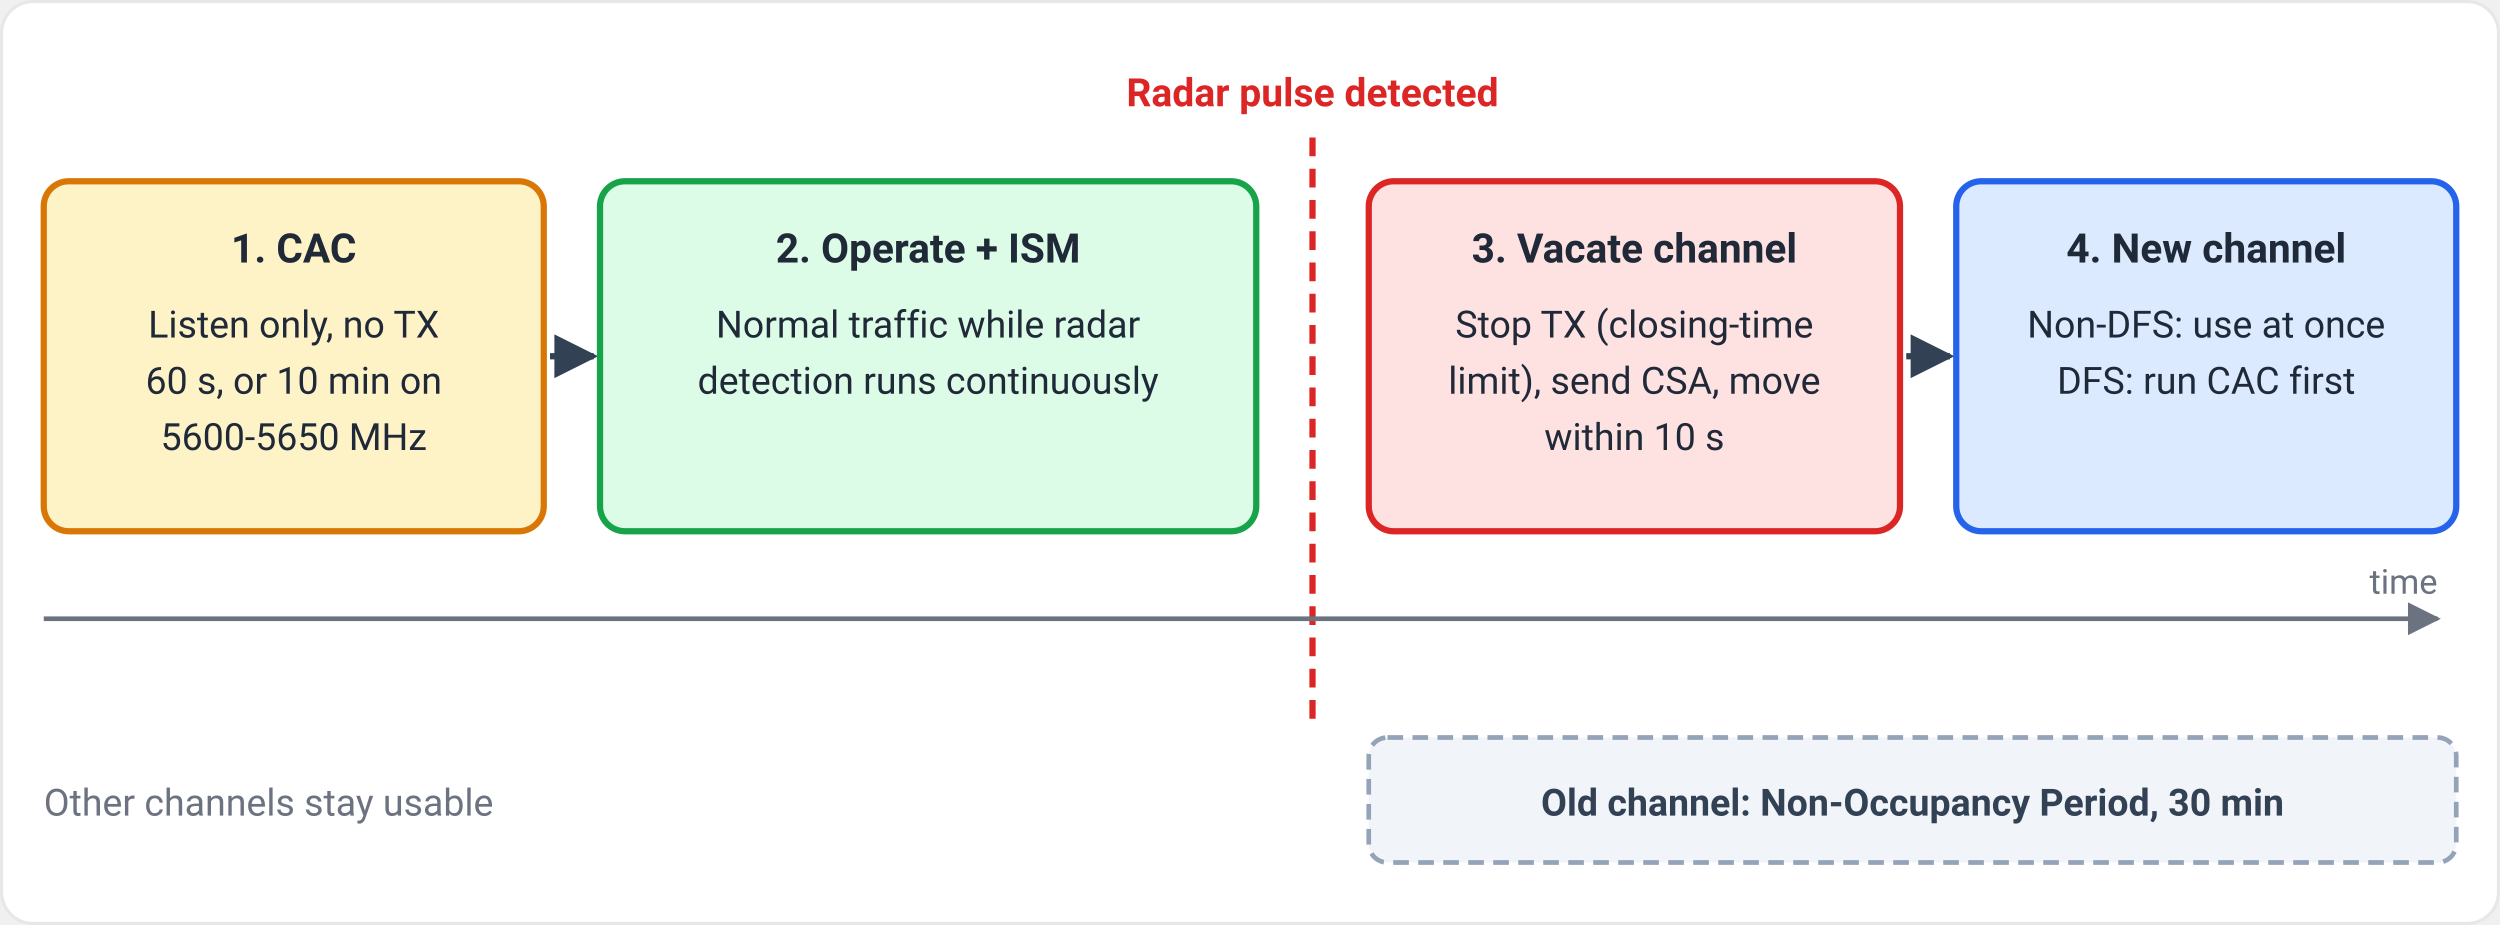
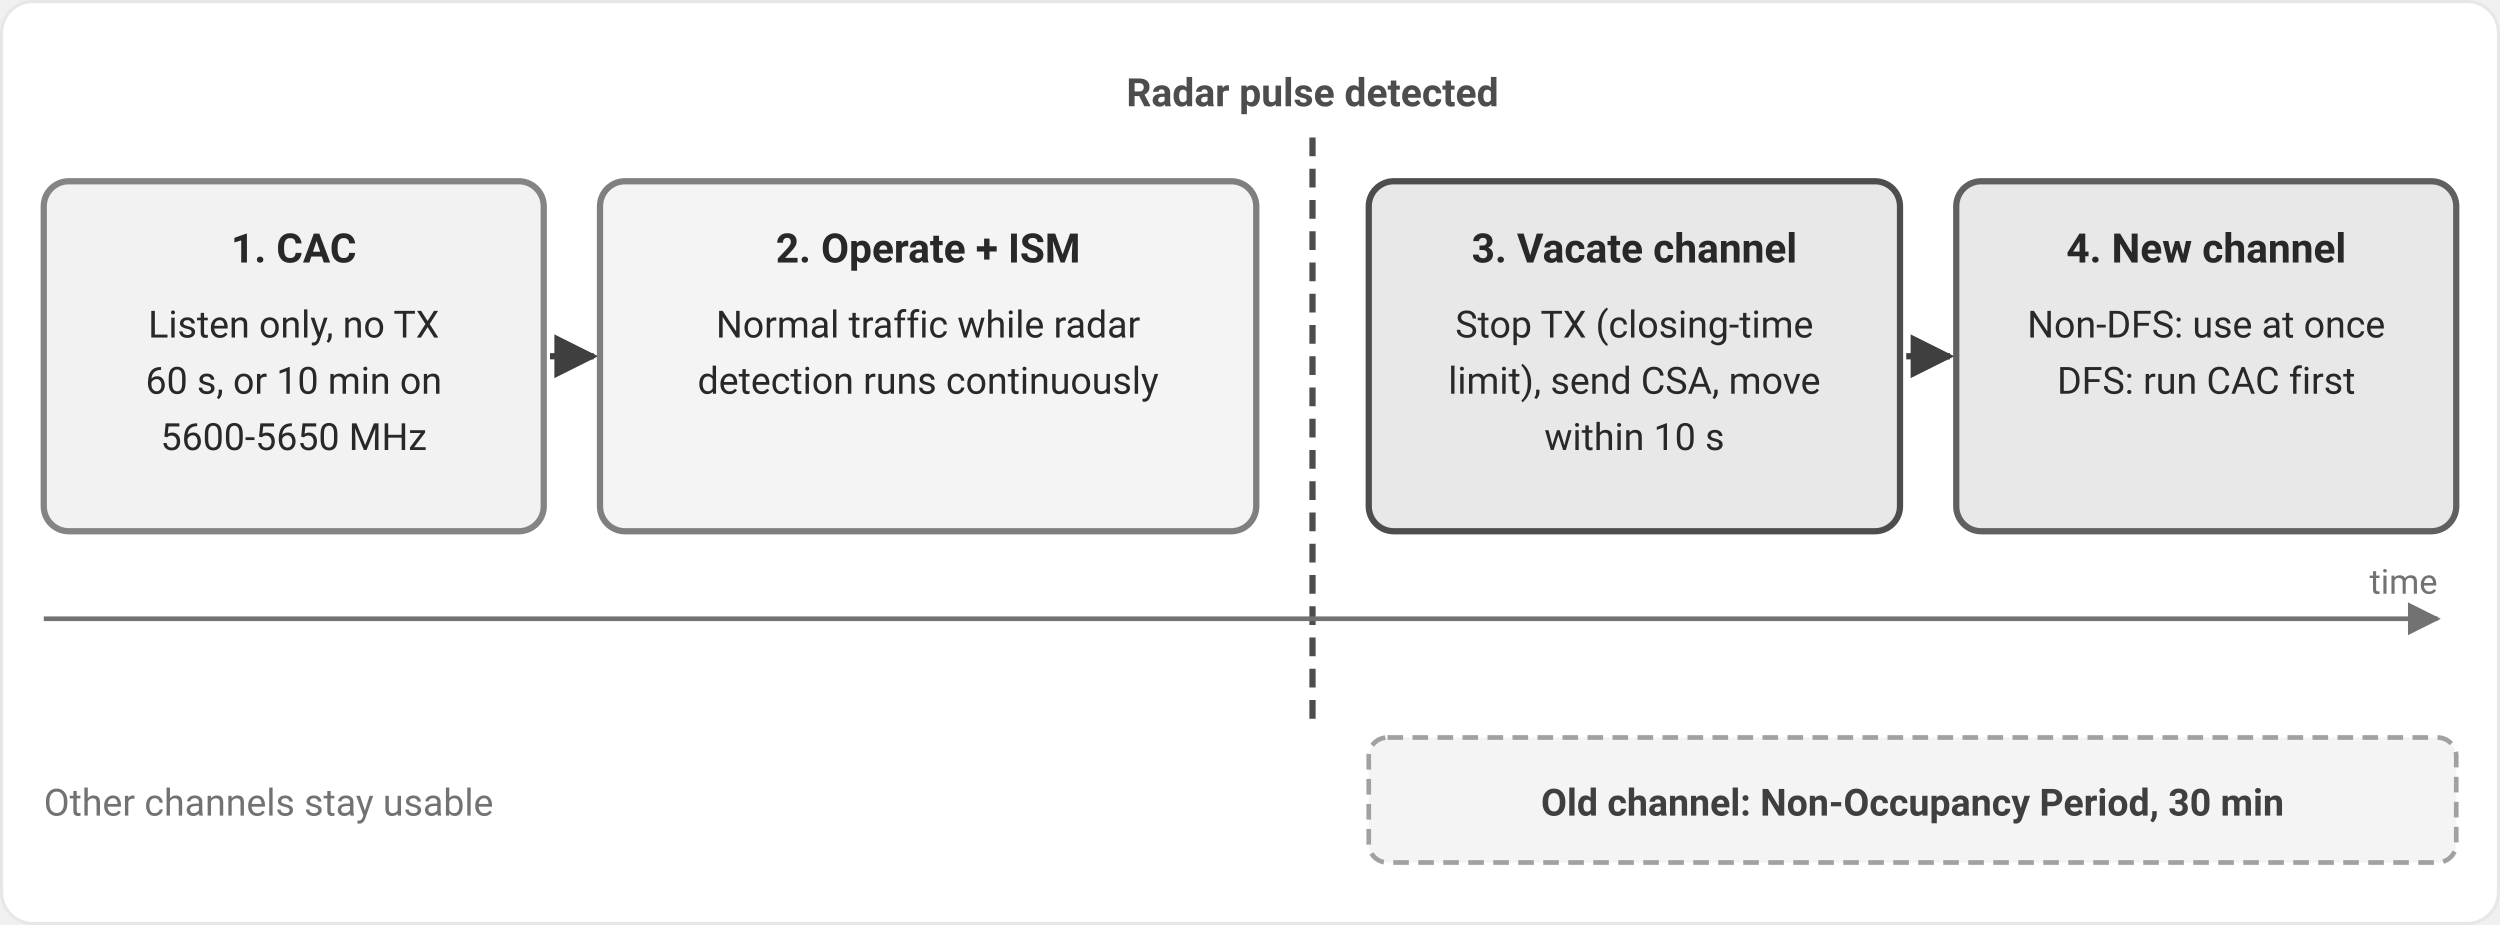
<svg xmlns="http://www.w3.org/2000/svg" viewBox="0 0 800 296" width="800" height="296" font-family="'Segoe UI', Roboto, 'Helvetica Neue', Arial, sans-serif" role="img" aria-label="DFS timeline: CAC, operation with in-service monitoring, radar event and channel move">
  <defs>
    <marker id="arr" viewBox="0 0 10 10" refX="9" refY="5" markerWidth="7" markerHeight="7" orient="auto-start-reverse">
-       <path d="M0 0L10 5L0 10z" fill="#334155" />
+       <path d="M0 0L10 5L0 10z" fill="#3f3f3f" />
    </marker>
    <marker id="arrB" viewBox="0 0 10 10" refX="9" refY="5" markerWidth="7" markerHeight="7" orient="auto-start-reverse">
-       <path d="M0 0L10 5L0 10z" fill="#2563eb" />
+       <path d="M0 0L10 5L0 10z" fill="#606060" />
    </marker>
    <marker id="arrO" viewBox="0 0 10 10" refX="9" refY="5" markerWidth="7" markerHeight="7" orient="auto-start-reverse">
-       <path d="M0 0L10 5L0 10z" fill="#ea580c" />
+       <path d="M0 0L10 5L0 10z" fill="#727272" />
    </marker>
    <marker id="arrG" viewBox="0 0 10 10" refX="9" refY="5" markerWidth="7" markerHeight="7" orient="auto-start-reverse">
-       <path d="M0 0L10 5L0 10z" fill="#16a34a" />
+       <path d="M0 0L10 5L0 10z" fill="#7f7f7f" />
    </marker>
    <marker id="arrM" viewBox="0 0 10 10" refX="9" refY="5" markerWidth="7" markerHeight="7" orient="auto-start-reverse">
-       <path d="M0 0L10 5L0 10z" fill="#6b7280" />
+       <path d="M0 0L10 5L0 10z" fill="#727272" />
    </marker>
  </defs>
-   <rect x="0.5" y="0.5" width="799" height="295" rx="10" fill="#ffffff" stroke="#e5e7eb" />
-   <rect x="14" y="58" width="160" height="112" rx="8" fill="#fef3c7" stroke="#d97706" stroke-width="2" />
-   <text x="94.0" y="84" font-size="13" text-anchor="middle" font-weight="700" fill="#1f2937">1. CAC</text>
-   <text x="94.0" y="108" font-size="12" text-anchor="middle" font-weight="400" fill="#1f2937">Listen only, no TX</text>
-   <text x="94.0" y="126" font-size="12" text-anchor="middle" font-weight="400" fill="#1f2937">60 s, or 10 min on</text>
-   <text x="94.0" y="144" font-size="12" text-anchor="middle" font-weight="400" fill="#1f2937">5600-5650 MHz</text>
-   <line x1="176" y1="114.0" x2="190" y2="114.0" stroke="#334155" stroke-width="2" marker-end="url(#arr)" />
-   <rect x="192" y="58" width="210" height="112" rx="8" fill="#dcfce7" stroke="#16a34a" stroke-width="2" />
-   <text x="297.0" y="84" font-size="13" text-anchor="middle" font-weight="700" fill="#1f2937">2. Operate + ISM</text>
-   <text x="297.0" y="108" font-size="12" text-anchor="middle" font-weight="400" fill="#1f2937">Normal traffic while radar</text>
-   <text x="297.0" y="126" font-size="12" text-anchor="middle" font-weight="400" fill="#1f2937">detection runs continuously</text>
-   <line x1="420" y1="44" x2="420" y2="232" stroke="#dc2626" stroke-width="2" stroke-dasharray="6 4" />
-   <text x="420" y="34" font-size="12.5" text-anchor="middle" font-weight="700" fill="#dc2626">Radar pulse detected</text>
-   <rect x="438" y="58" width="170" height="112" rx="8" fill="#fee2e2" stroke="#dc2626" stroke-width="2" />
-   <text x="523.0" y="84" font-size="13" text-anchor="middle" font-weight="700" fill="#1f2937">3. Vacate channel</text>
-   <text x="523.0" y="108" font-size="12" text-anchor="middle" font-weight="400" fill="#1f2937">Stop TX (closing-time</text>
-   <text x="523.0" y="126" font-size="12" text-anchor="middle" font-weight="400" fill="#1f2937">limit), send CSA, move</text>
-   <text x="523.0" y="144" font-size="12" text-anchor="middle" font-weight="400" fill="#1f2937">within 10 s</text>
-   <line x1="610" y1="114.0" x2="624" y2="114.0" stroke="#334155" stroke-width="2" marker-end="url(#arr)" />
-   <rect x="626" y="58" width="160" height="112" rx="8" fill="#dbeafe" stroke="#2563eb" stroke-width="2" />
-   <text x="706.0" y="84" font-size="13" text-anchor="middle" font-weight="700" fill="#1f2937">4. New channel</text>
-   <text x="706.0" y="108" font-size="12" text-anchor="middle" font-weight="400" fill="#1f2937">Non-DFS: use at once</text>
-   <text x="706.0" y="126" font-size="12" text-anchor="middle" font-weight="400" fill="#1f2937">DFS: run CAC first</text>
-   <line x1="14" y1="198" x2="780" y2="198" stroke="#6b7280" stroke-width="1.5" marker-end="url(#arrM)" />
-   <text x="780" y="190" font-size="11" text-anchor="end" font-weight="400" fill="#6b7280">time</text>
-   <rect x="438" y="236" width="348" height="40" rx="6" fill="#f1f5f9" stroke="#94a3b8" stroke-width="1.5" stroke-dasharray="5 3" />
-   <text x="612" y="261" font-size="12" text-anchor="middle" font-weight="600" fill="#334155">Old channel: Non-Occupancy Period, 30 min</text>
-   <text x="14" y="261" font-size="12" text-anchor="start" font-weight="400" fill="#6b7280">Other channels stay usable</text>
+   <rect x="0.5" y="0.5" width="799" height="295" rx="10" fill="#ffffff" stroke="#e7e7e7" />
+   <rect x="14" y="58" width="160" height="112" rx="8" fill="#f2f2f2" stroke="#848484" stroke-width="2" />
+   <text x="94.0" y="84" font-size="13" text-anchor="middle" font-weight="700" fill="#282828">1. CAC</text>
+   <text x="94.0" y="108" font-size="12" text-anchor="middle" font-weight="400" fill="#282828">Listen only, no TX</text>
+   <text x="94.0" y="126" font-size="12" text-anchor="middle" font-weight="400" fill="#282828">60 s, or 10 min on</text>
+   <text x="94.0" y="144" font-size="12" text-anchor="middle" font-weight="400" fill="#282828">5600-5650 MHz</text>
+   <line x1="176" y1="114.0" x2="190" y2="114.0" stroke="#3f3f3f" stroke-width="2" marker-end="url(#arr)" />
+   <rect x="192" y="58" width="210" height="112" rx="8" fill="#f4f4f4" stroke="#7f7f7f" stroke-width="2" />
+   <text x="297.0" y="84" font-size="13" text-anchor="middle" font-weight="700" fill="#282828">2. Operate + ISM</text>
+   <text x="297.0" y="108" font-size="12" text-anchor="middle" font-weight="400" fill="#282828">Normal traffic while radar</text>
+   <text x="297.0" y="126" font-size="12" text-anchor="middle" font-weight="400" fill="#282828">detection runs continuously</text>
+   <line x1="420" y1="44" x2="420" y2="232" stroke="#4d4d4d" stroke-width="2" stroke-dasharray="6 4" />
+   <text x="420" y="34" font-size="12.5" text-anchor="middle" font-weight="700" fill="#4d4d4d">Radar pulse detected</text>
+   <rect x="438" y="58" width="170" height="112" rx="8" fill="#e8e8e8" stroke="#4d4d4d" stroke-width="2" />
+   <text x="523.0" y="84" font-size="13" text-anchor="middle" font-weight="700" fill="#282828">3. Vacate channel</text>
+   <text x="523.0" y="108" font-size="12" text-anchor="middle" font-weight="400" fill="#282828">Stop TX (closing-time</text>
+   <text x="523.0" y="126" font-size="12" text-anchor="middle" font-weight="400" fill="#282828">limit), send CSA, move</text>
+   <text x="523.0" y="144" font-size="12" text-anchor="middle" font-weight="400" fill="#282828">within 10 s</text>
+   <line x1="610" y1="114.0" x2="624" y2="114.0" stroke="#3f3f3f" stroke-width="2" marker-end="url(#arr)" />
+   <rect x="626" y="58" width="160" height="112" rx="8" fill="#e8e8e8" stroke="#606060" stroke-width="2" />
+   <text x="706.0" y="84" font-size="13" text-anchor="middle" font-weight="700" fill="#282828">4. New channel</text>
+   <text x="706.0" y="108" font-size="12" text-anchor="middle" font-weight="400" fill="#282828">Non-DFS: use at once</text>
+   <text x="706.0" y="126" font-size="12" text-anchor="middle" font-weight="400" fill="#282828">DFS: run CAC first</text>
+   <line x1="14" y1="198" x2="780" y2="198" stroke="#727272" stroke-width="1.5" marker-end="url(#arrM)" />
+   <text x="780" y="190" font-size="11" text-anchor="end" font-weight="400" fill="#727272">time</text>
+   <rect x="438" y="236" width="348" height="40" rx="6" fill="#f4f4f4" stroke="#a1a1a1" stroke-width="1.5" stroke-dasharray="5 3" />
+   <text x="612" y="261" font-size="12" text-anchor="middle" font-weight="600" fill="#3f3f3f">Old channel: Non-Occupancy Period, 30 min</text>
+   <text x="14" y="261" font-size="12" text-anchor="start" font-weight="400" fill="#727272">Other channels stay usable</text>
</svg>
